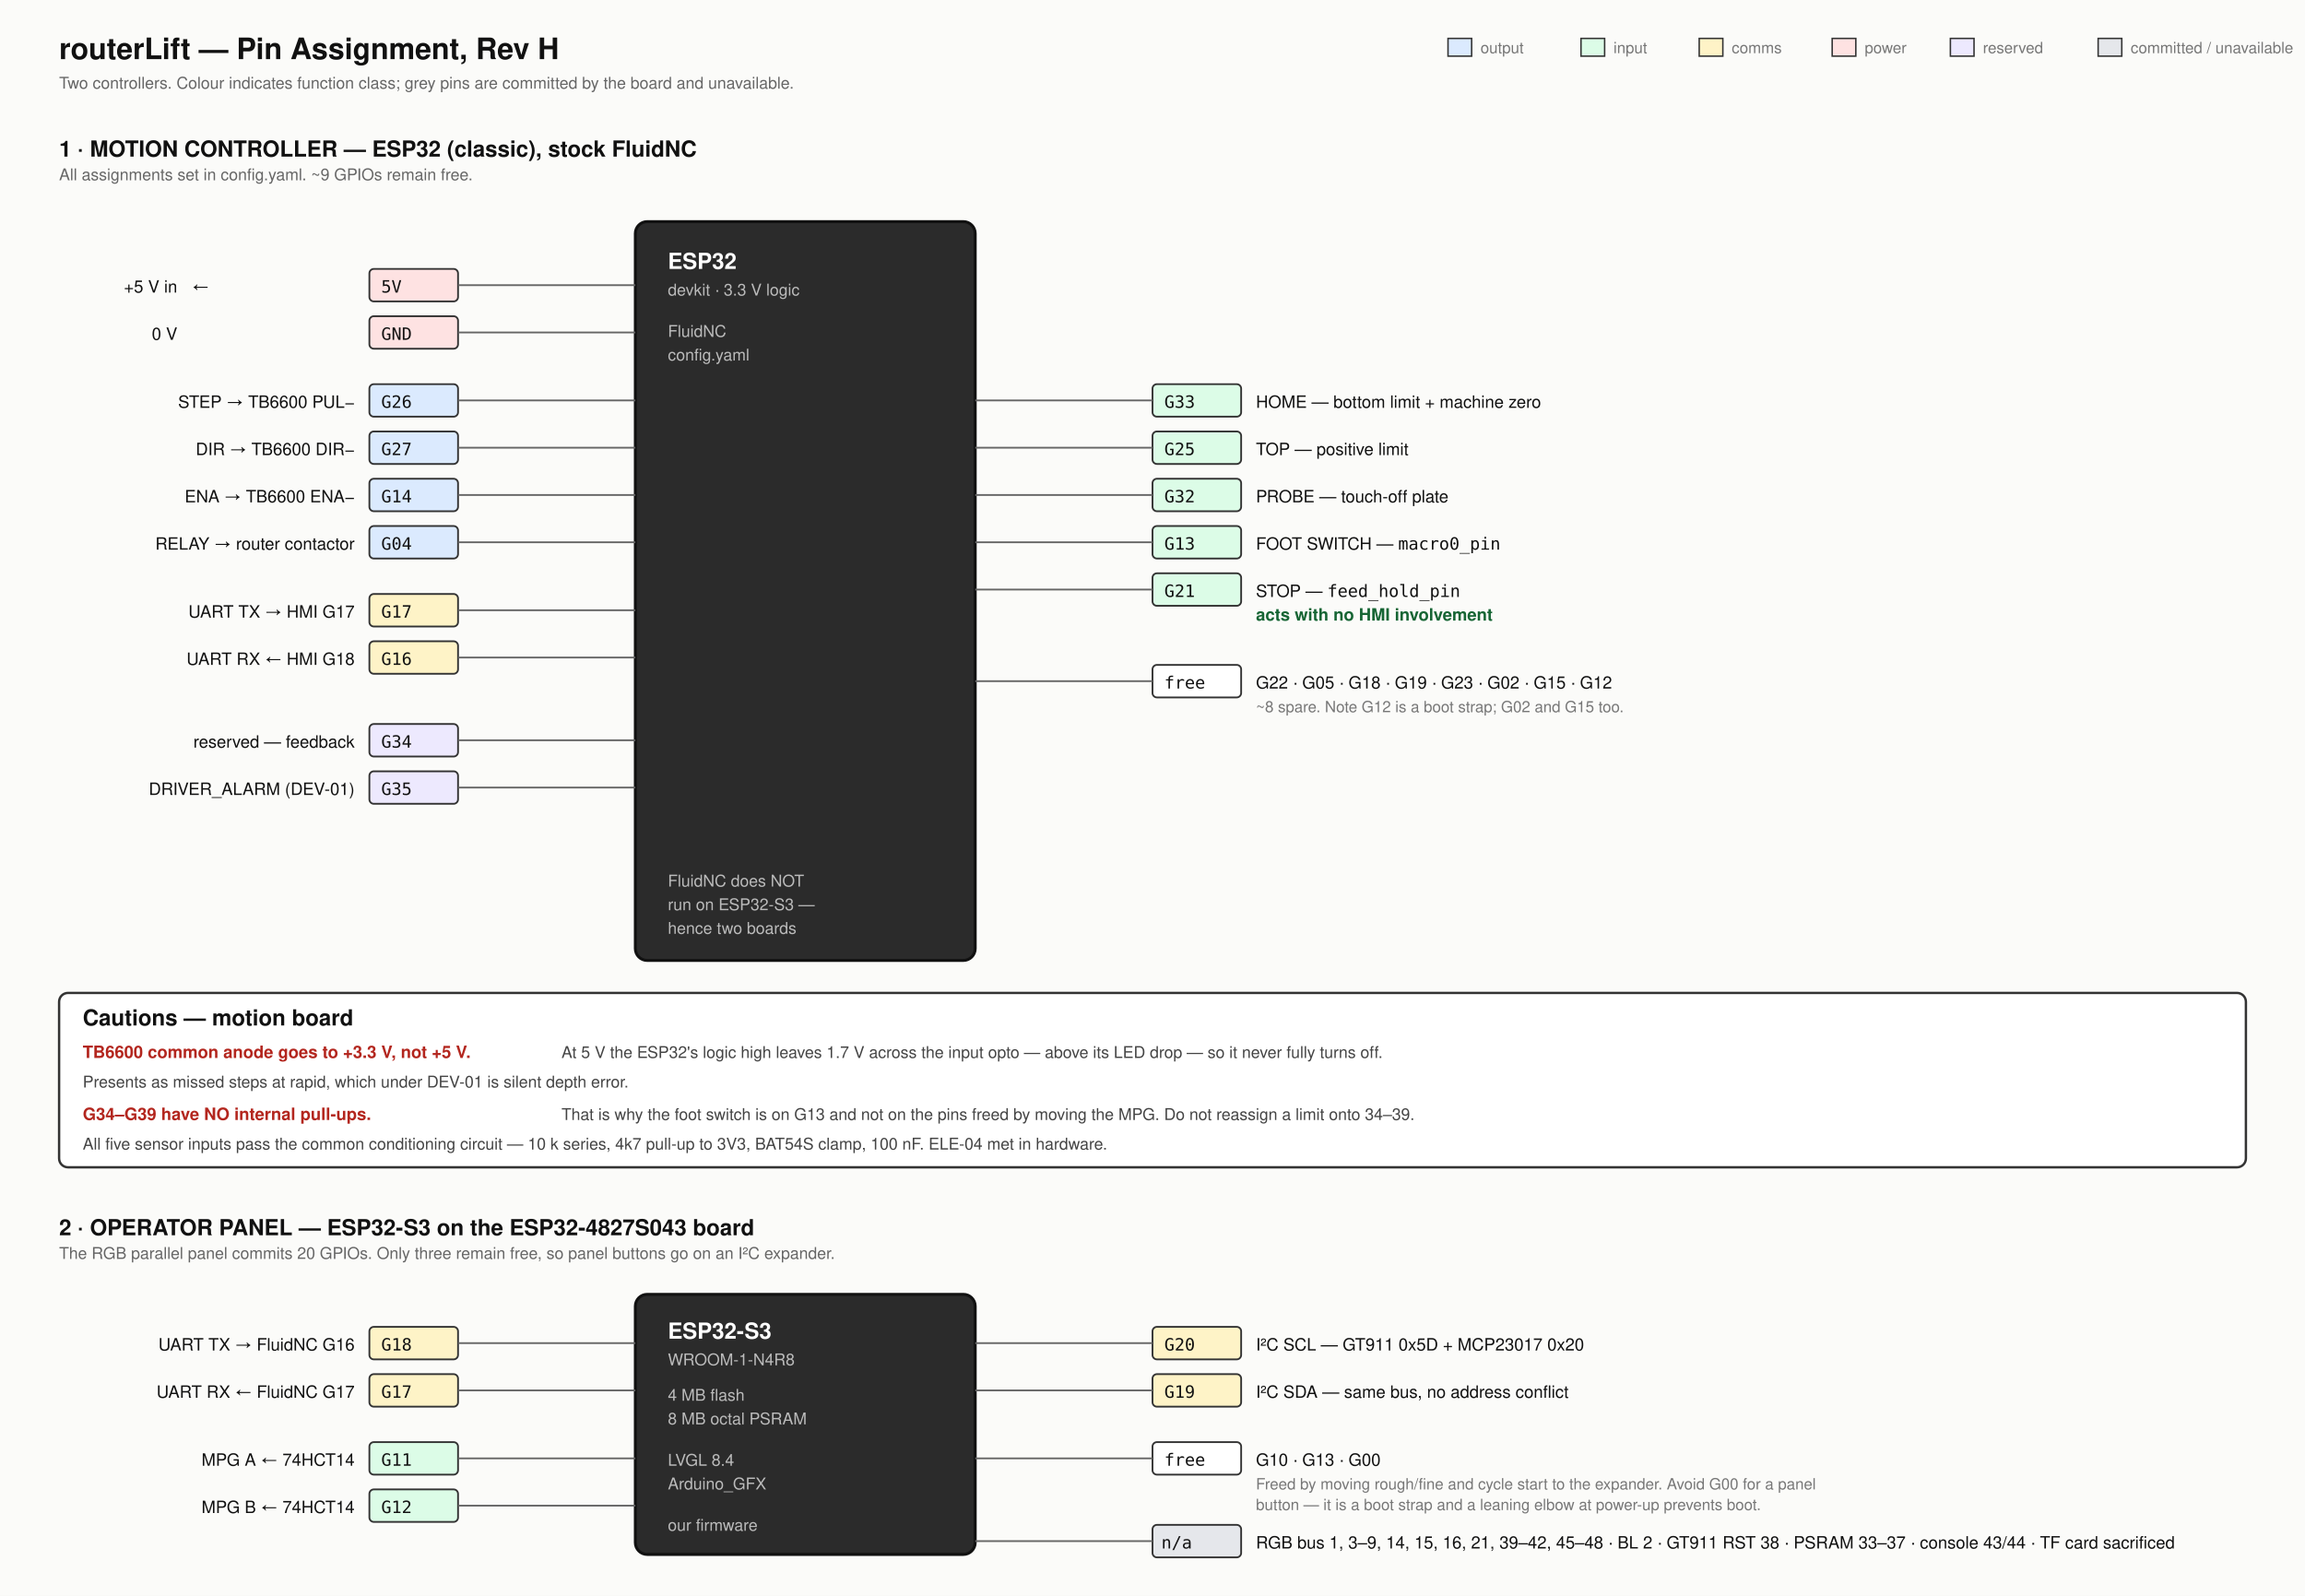
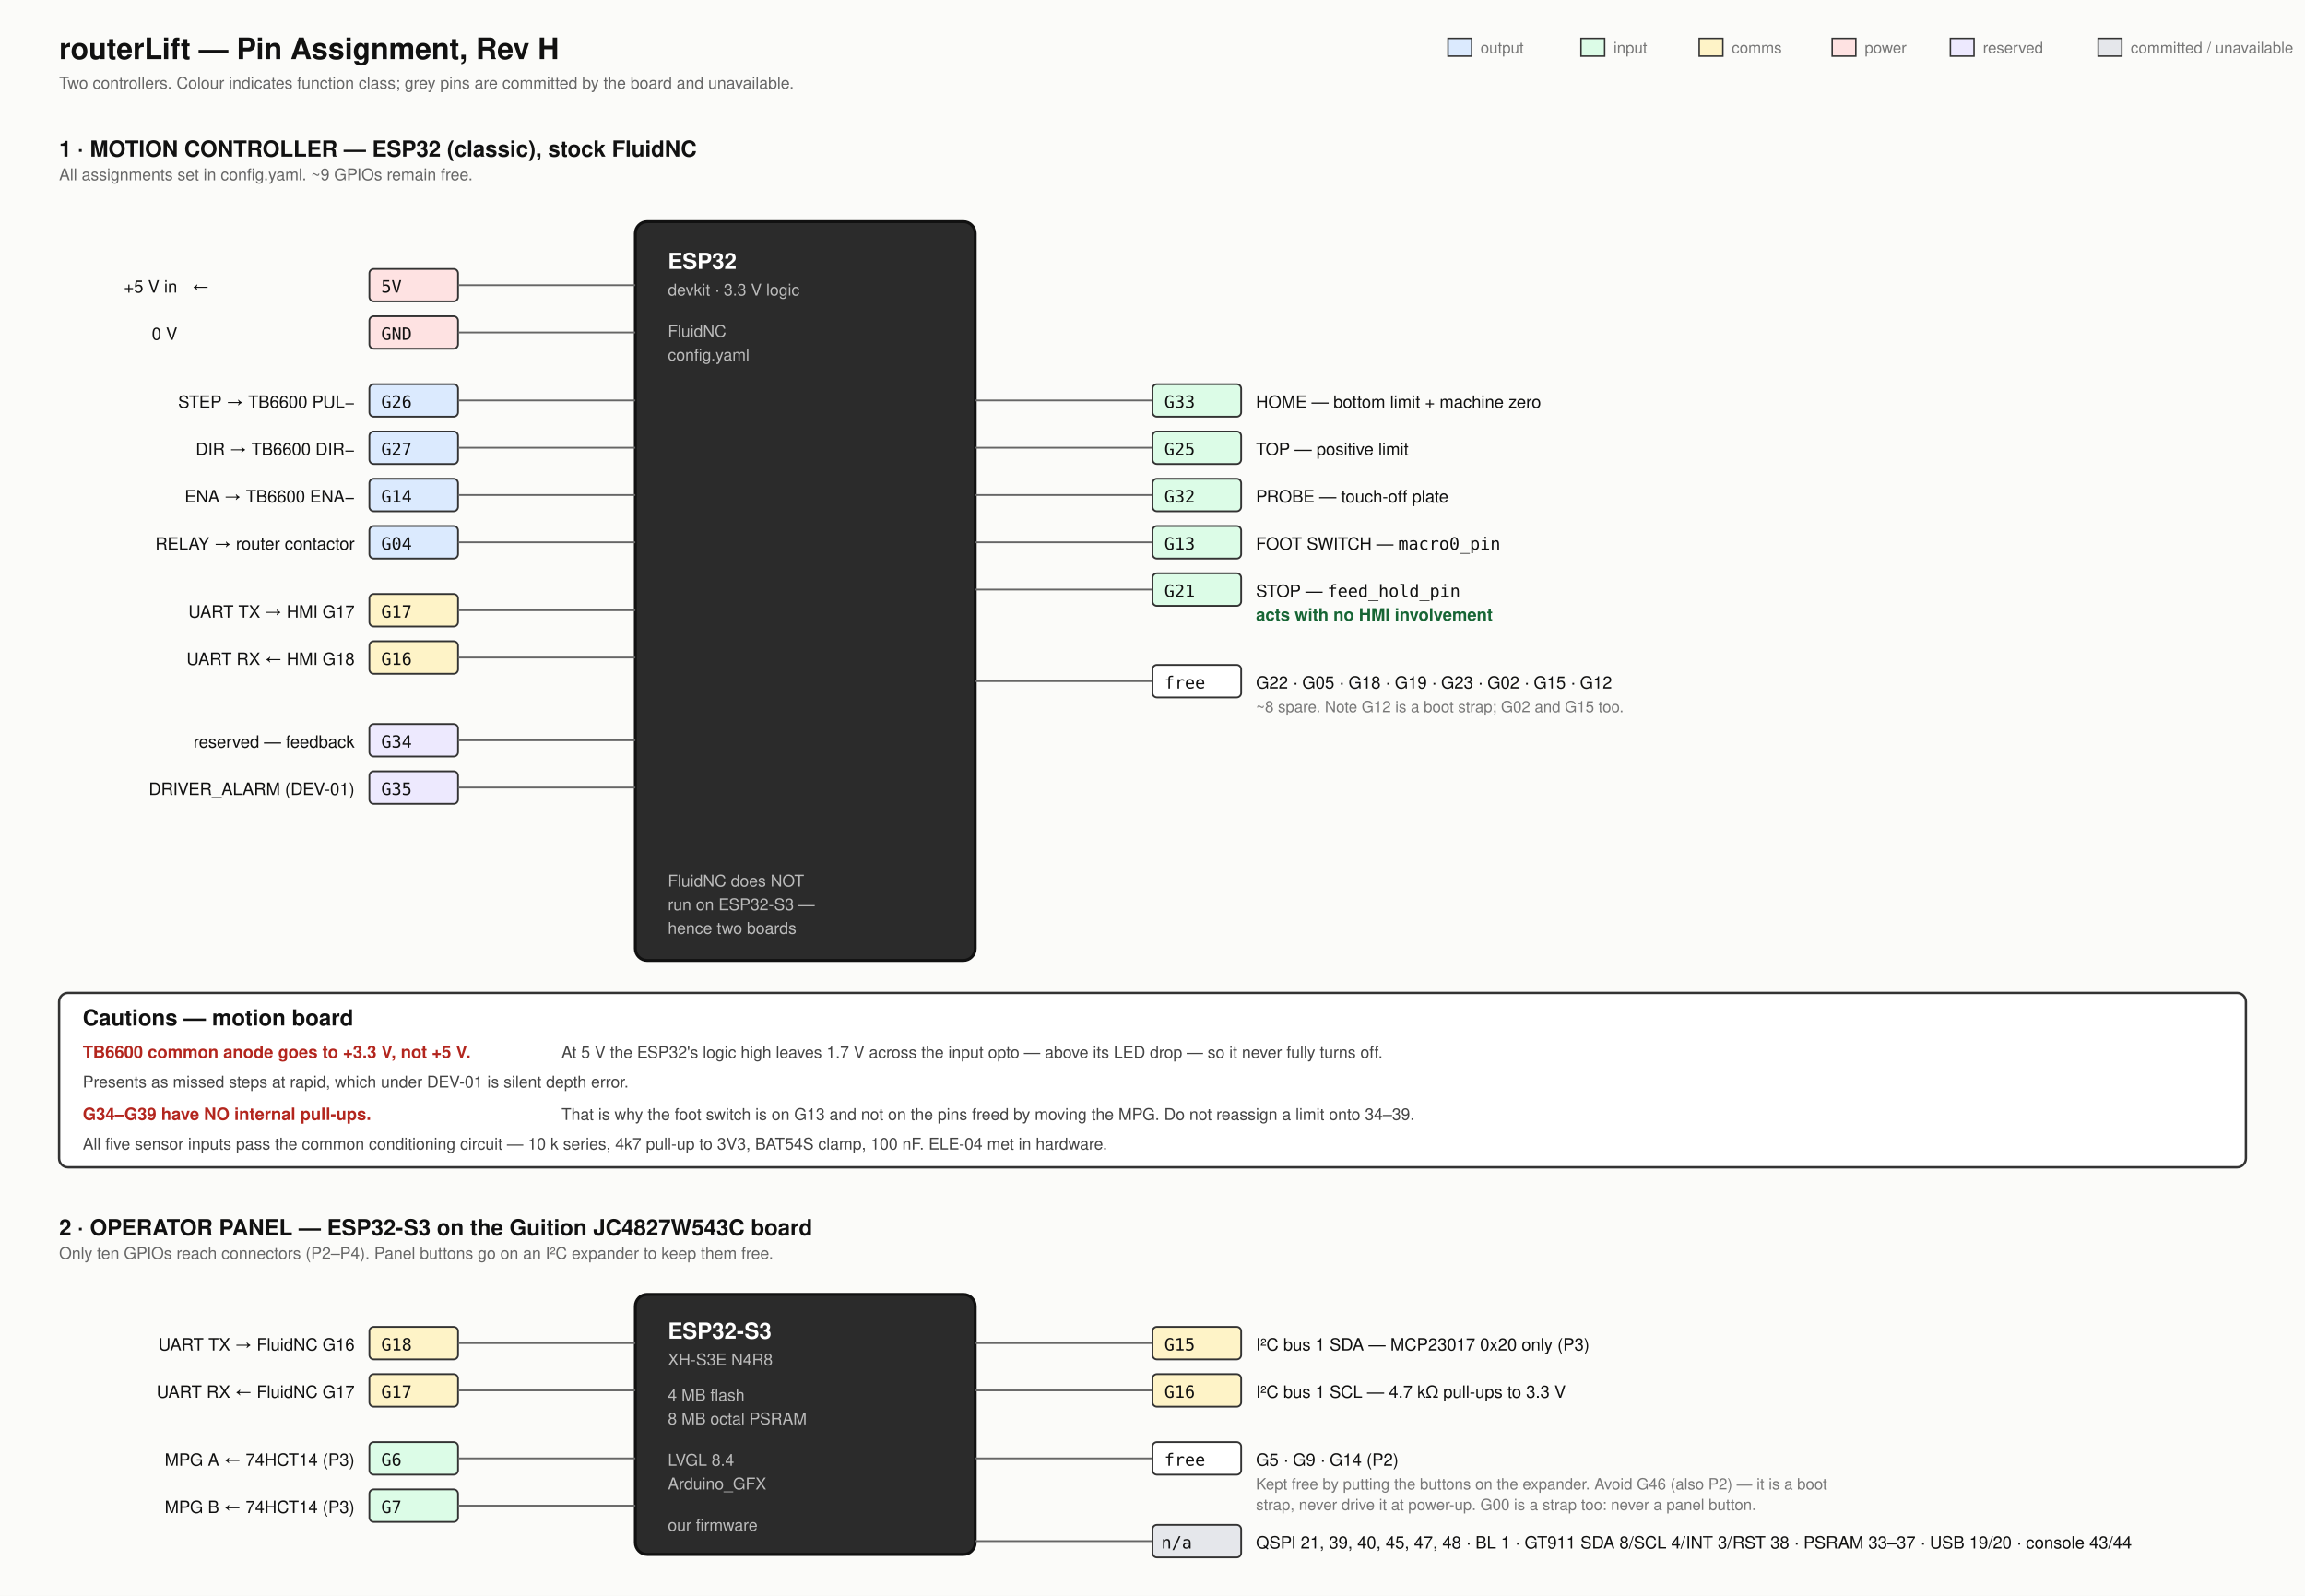
<svg xmlns="http://www.w3.org/2000/svg" viewBox="0 0 1560 1080" width="1560" height="1080" font-family="Helvetica, Arial, sans-serif">
  <style>
  .bg{fill:#fbfbf9}
  .chip{fill:#2b2b2b;stroke:#111;stroke-width:2;rx:8}
  .chiptxt{fill:#fff;font-size:15px;font-weight:700}
  .chipsub{fill:#bbb;font-size:11px}
  .pinbox{stroke:#333;stroke-width:1.2;rx:3}
  .pn{font-size:11.5px;font-family:ui-monospace,Menlo,Consolas,monospace;fill:#111}
  .fn{font-size:11.5px;fill:#111}
  .lead{stroke:#666;stroke-width:1.2}
  .ttl{font-size:20px;font-weight:700;fill:#111}
  .hdr{font-size:15px;font-weight:700;fill:#111}
  .sub{font-size:11px;fill:#666}
  .tiny{font-size:10.5px;fill:#777}
  .note{font-size:11px;fill:#444}
  .warn{font-size:11.5px;fill:#b3261e;font-weight:700}
  .ok{font-size:11.5px;fill:#166534;font-weight:700}
  .box{fill:#fff;stroke:#333;stroke-width:1.6;rx:6}
</style>
  <rect class="bg" x="0" y="0" width="1560" height="1080" />
  <text x="40" y="40" class="ttl">routerLift — Pin Assignment, Rev H</text>
  <text x="40" y="60" class="sub">Two controllers. Colour indicates function class; grey pins are committed by the board and unavailable.</text>
  <g transform="translate(980,26)">
    <rect x="0" y="0" width="16" height="12" fill="#dbeafe" stroke="#333" stroke-width="1" />
    <text x="22" y="10" class="tiny">output</text>
    <rect x="90" y="0" width="16" height="12" fill="#dcfce7" stroke="#333" stroke-width="1" />
    <text x="112" y="10" class="tiny">input</text>
    <rect x="170" y="0" width="16" height="12" fill="#fef3c7" stroke="#333" stroke-width="1" />
    <text x="192" y="10" class="tiny">comms</text>
    <rect x="260" y="0" width="16" height="12" fill="#fee2e2" stroke="#333" stroke-width="1" />
    <text x="282" y="10" class="tiny">power</text>
    <rect x="340" y="0" width="16" height="12" fill="#ede9fe" stroke="#333" stroke-width="1" />
    <text x="362" y="10" class="tiny">reserved</text>
    <rect x="440" y="0" width="16" height="12" fill="#e5e7eb" stroke="#333" stroke-width="1" />
    <text x="462" y="10" class="tiny">committed / unavailable</text>
  </g>
  <text x="40" y="106" class="hdr">1 · MOTION CONTROLLER — ESP32 (classic), stock FluidNC</text>
  <text x="40" y="122" class="sub">All assignments set in config.yaml. ~9 GPIOs remain free.</text>
  <rect class="chip" x="430" y="150" width="230" height="500" />
  <text x="452" y="182" class="chiptxt">ESP32</text>
  <text x="452" y="200" class="chipsub">devkit · 3.3 V logic</text>
  <text x="452" y="228" class="chipsub">FluidNC</text>
  <text x="452" y="244" class="chipsub">config.yaml</text>
  <text x="452" y="600" class="chipsub">FluidNC does NOT</text>
  <text x="452" y="616" class="chipsub">run on ESP32-S3 —</text>
  <text x="452" y="632" class="chipsub">hence two boards</text>
  <g>
    <rect class="pinbox" x="250" y="182" width="60" height="22" fill="#fee2e2" />
    <text x="258" y="198" class="pn">5V</text>
    <line class="lead" x1="310" y1="193" x2="430" y2="193" />
    <text x="120" y="198" class="fn" text-anchor="end">+5 V in</text>
    <text x="130" y="198" class="fn">←</text>
    <rect class="pinbox" x="250" y="214" width="60" height="22" fill="#fee2e2" />
    <text x="258" y="230" class="pn">GND</text>
    <line class="lead" x1="310" y1="225" x2="430" y2="225" />
    <text x="120" y="230" class="fn" text-anchor="end">0 V</text>
    <rect class="pinbox" x="250" y="260" width="60" height="22" fill="#dbeafe" />
    <text x="258" y="276" class="pn">G26</text>
    <line class="lead" x1="310" y1="271" x2="430" y2="271" />
    <text x="240" y="276" class="fn" text-anchor="end">STEP → TB6600 PUL−</text>
    <rect class="pinbox" x="250" y="292" width="60" height="22" fill="#dbeafe" />
    <text x="258" y="308" class="pn">G27</text>
    <line class="lead" x1="310" y1="303" x2="430" y2="303" />
    <text x="240" y="308" class="fn" text-anchor="end">DIR → TB6600 DIR−</text>
    <rect class="pinbox" x="250" y="324" width="60" height="22" fill="#dbeafe" />
    <text x="258" y="340" class="pn">G14</text>
    <line class="lead" x1="310" y1="335" x2="430" y2="335" />
    <text x="240" y="340" class="fn" text-anchor="end">ENA → TB6600 ENA−</text>
    <rect class="pinbox" x="250" y="356" width="60" height="22" fill="#dbeafe" />
    <text x="258" y="372" class="pn">G04</text>
    <line class="lead" x1="310" y1="367" x2="430" y2="367" />
    <text x="240" y="372" class="fn" text-anchor="end">RELAY → router contactor</text>
    <rect class="pinbox" x="250" y="402" width="60" height="22" fill="#fef3c7" />
    <text x="258" y="418" class="pn">G17</text>
    <line class="lead" x1="310" y1="413" x2="430" y2="413" />
    <text x="240" y="418" class="fn" text-anchor="end">UART TX → HMI G17</text>
    <rect class="pinbox" x="250" y="434" width="60" height="22" fill="#fef3c7" />
    <text x="258" y="450" class="pn">G16</text>
    <line class="lead" x1="310" y1="445" x2="430" y2="445" />
    <text x="240" y="450" class="fn" text-anchor="end">UART RX ← HMI G18</text>
    <rect class="pinbox" x="250" y="490" width="60" height="22" fill="#ede9fe" />
    <text x="258" y="506" class="pn">G34</text>
    <line class="lead" x1="310" y1="501" x2="430" y2="501" />
    <text x="240" y="506" class="fn" text-anchor="end">reserved — feedback</text>
    <rect class="pinbox" x="250" y="522" width="60" height="22" fill="#ede9fe" />
    <text x="258" y="538" class="pn">G35</text>
    <line class="lead" x1="310" y1="533" x2="430" y2="533" />
    <text x="240" y="538" class="fn" text-anchor="end">DRIVER_ALARM (DEV-01)</text>
  </g>
  <g>
    <rect class="pinbox" x="780" y="260" width="60" height="22" fill="#dcfce7" />
    <text x="788" y="276" class="pn">G33</text>
    <line class="lead" x1="660" y1="271" x2="780" y2="271" />
    <text x="850" y="276" class="fn">HOME — bottom limit + machine zero</text>
    <rect class="pinbox" x="780" y="292" width="60" height="22" fill="#dcfce7" />
    <text x="788" y="308" class="pn">G25</text>
    <line class="lead" x1="660" y1="303" x2="780" y2="303" />
    <text x="850" y="308" class="fn">TOP — positive limit</text>
    <rect class="pinbox" x="780" y="324" width="60" height="22" fill="#dcfce7" />
    <text x="788" y="340" class="pn">G32</text>
    <line class="lead" x1="660" y1="335" x2="780" y2="335" />
    <text x="850" y="340" class="fn">PROBE — touch-off plate</text>
    <rect class="pinbox" x="780" y="356" width="60" height="22" fill="#dcfce7" />
    <text x="788" y="372" class="pn">G13</text>
    <line class="lead" x1="660" y1="367" x2="780" y2="367" />
    <text x="850" y="372" class="fn">FOOT SWITCH — <tspan font-family="ui-monospace,Menlo,monospace">macro0_pin</tspan>
    </text>
    <rect class="pinbox" x="780" y="388" width="60" height="22" fill="#dcfce7" />
    <text x="788" y="404" class="pn">G21</text>
    <line class="lead" x1="660" y1="399" x2="780" y2="399" />
    <text x="850" y="404" class="fn">STOP — <tspan font-family="ui-monospace,Menlo,monospace">feed_hold_pin</tspan>
    </text>
    <text x="850" y="420" class="ok">acts with no HMI involvement</text>
    <rect class="pinbox" x="780" y="450" width="60" height="22" fill="#fff" />
    <text x="788" y="466" class="pn">free</text>
    <line class="lead" x1="660" y1="461" x2="780" y2="461" />
    <text x="850" y="466" class="fn">G22 · G05 · G18 · G19 · G23 · G02 · G15 · G12</text>
    <text x="850" y="482" class="tiny">~8 spare. Note G12 is a boot strap; G02 and G15 too.</text>
  </g>
  <rect class="box" x="40" y="672" width="1480" height="118" />
  <text x="56" y="694" class="hdr">Cautions — motion board</text>
  <text x="56" y="716" class="warn">TB6600 common anode goes to +3.3 V, not +5 V.</text>
  <text x="380" y="716" class="note">At 5 V the ESP32's logic high leaves 1.7 V across the input opto — above its LED drop — so it never fully turns off.</text>
  <text x="56" y="736" class="note">Presents as missed steps at rapid, which under DEV-01 is silent depth error.</text>
  <text x="56" y="758" class="warn">G34–G39 have NO internal pull-ups.</text>
  <text x="380" y="758" class="note">That is why the foot switch is on G13 and not on the pins freed by moving the MPG. Do not reassign a limit onto 34–39.</text>
  <text x="56" y="778" class="note">All five sensor inputs pass the common conditioning circuit — 10 k series, 4k7 pull-up to 3V3, BAT54S clamp, 100 nF. ELE-04 met in hardware.</text>
-   <text x="40" y="836" class="hdr">2 · OPERATOR PANEL — ESP32-S3 on the ESP32-4827S043 board</text>
-   <text x="40" y="852" class="sub">The RGB parallel panel commits 20 GPIOs. Only three remain free, so panel buttons go on an I²C expander.</text>
+   <text x="40" y="836" class="hdr">2 · OPERATOR PANEL — ESP32-S3 on the Guition JC4827W543C board</text>
+   <text x="40" y="852" class="sub">Only ten GPIOs reach connectors (P2–P4). Panel buttons go on an I²C expander to keep them free.</text>
  <rect class="chip" x="430" y="876" width="230" height="176" />
  <text x="452" y="906" class="chiptxt">ESP32-S3</text>
-   <text x="452" y="924" class="chipsub">WROOM-1-N4R8</text>
+   <text x="452" y="924" class="chipsub">XH-S3E N4R8</text>
  <text x="452" y="948" class="chipsub">4 MB flash</text>
  <text x="452" y="964" class="chipsub">8 MB octal PSRAM</text>
  <text x="452" y="992" class="chipsub">LVGL 8.4</text>
  <text x="452" y="1008" class="chipsub">Arduino_GFX</text>
  <text x="452" y="1036" class="chipsub">our firmware</text>
  <g>
    <rect class="pinbox" x="250" y="898" width="60" height="22" fill="#fef3c7" />
    <text x="258" y="914" class="pn">G18</text>
    <line class="lead" x1="310" y1="909" x2="430" y2="909" />
    <text x="240" y="914" class="fn" text-anchor="end">UART TX → FluidNC G16</text>
    <rect class="pinbox" x="250" y="930" width="60" height="22" fill="#fef3c7" />
    <text x="258" y="946" class="pn">G17</text>
    <line class="lead" x1="310" y1="941" x2="430" y2="941" />
    <text x="240" y="946" class="fn" text-anchor="end">UART RX ← FluidNC G17</text>
    <rect class="pinbox" x="250" y="976" width="60" height="22" fill="#dcfce7" />
-     <text x="258" y="992" class="pn">G11</text>
+     <text x="258" y="992" class="pn">G6</text>
    <line class="lead" x1="310" y1="987" x2="430" y2="987" />
-     <text x="240" y="992" class="fn" text-anchor="end">MPG A ← 74HCT14</text>
+     <text x="240" y="992" class="fn" text-anchor="end">MPG A ← 74HCT14 (P3)</text>
    <rect class="pinbox" x="250" y="1008" width="60" height="22" fill="#dcfce7" />
-     <text x="258" y="1024" class="pn">G12</text>
+     <text x="258" y="1024" class="pn">G7</text>
    <line class="lead" x1="310" y1="1019" x2="430" y2="1019" />
-     <text x="240" y="1024" class="fn" text-anchor="end">MPG B ← 74HCT14</text>
+     <text x="240" y="1024" class="fn" text-anchor="end">MPG B ← 74HCT14 (P3)</text>
  </g>
  <g>
    <rect class="pinbox" x="780" y="898" width="60" height="22" fill="#fef3c7" />
-     <text x="788" y="914" class="pn">G20</text>
+     <text x="788" y="914" class="pn">G15</text>
    <line class="lead" x1="660" y1="909" x2="780" y2="909" />
-     <text x="850" y="914" class="fn">I²C SCL — GT911 0x5D + MCP23017 0x20</text>
+     <text x="850" y="914" class="fn">I²C bus 1 SDA — MCP23017 0x20 only (P3)</text>
    <rect class="pinbox" x="780" y="930" width="60" height="22" fill="#fef3c7" />
-     <text x="788" y="946" class="pn">G19</text>
+     <text x="788" y="946" class="pn">G16</text>
    <line class="lead" x1="660" y1="941" x2="780" y2="941" />
-     <text x="850" y="946" class="fn">I²C SDA — same bus, no address conflict</text>
+     <text x="850" y="946" class="fn">I²C bus 1 SCL — 4.7 kΩ pull-ups to 3.3 V</text>
    <rect class="pinbox" x="780" y="976" width="60" height="22" fill="#fff" />
    <text x="788" y="992" class="pn">free</text>
    <line class="lead" x1="660" y1="987" x2="780" y2="987" />
-     <text x="850" y="992" class="fn">G10 · G13 · G00</text>
-     <text x="850" y="1008" class="tiny">Freed by moving rough/fine and cycle start to the expander. Avoid G00 for a panel</text>
-     <text x="850" y="1022" class="tiny">button — it is a boot strap and a leaning elbow at power-up prevents boot.</text>
+     <text x="850" y="992" class="fn">G5 · G9 · G14 (P2)</text>
+     <text x="850" y="1008" class="tiny">Kept free by putting the buttons on the expander. Avoid G46 (also P2) — it is a boot</text>
+     <text x="850" y="1022" class="tiny">strap, never drive it at power-up. G00 is a strap too: never a panel button.</text>
    <rect class="pinbox" x="780" y="1032" width="60" height="22" fill="#e5e7eb" />
    <text x="786" y="1048" class="pn">n/a</text>
    <line class="lead" x1="660" y1="1043" x2="780" y2="1043" />
-     <text x="850" y="1048" class="fn">RGB bus 1, 3–9, 14, 15, 16, 21, 39–42, 45–48 · BL 2 · GT911 RST 38 · PSRAM 33–37 · console 43/44 · TF card sacrificed</text>
+     <text x="850" y="1048" class="fn">QSPI 21, 39, 40, 45, 47, 48 · BL 1 · GT911 SDA 8/SCL 4/INT 3/RST 38 · PSRAM 33–37 · USB 19/20 · console 43/44</text>
  </g>
</svg>
